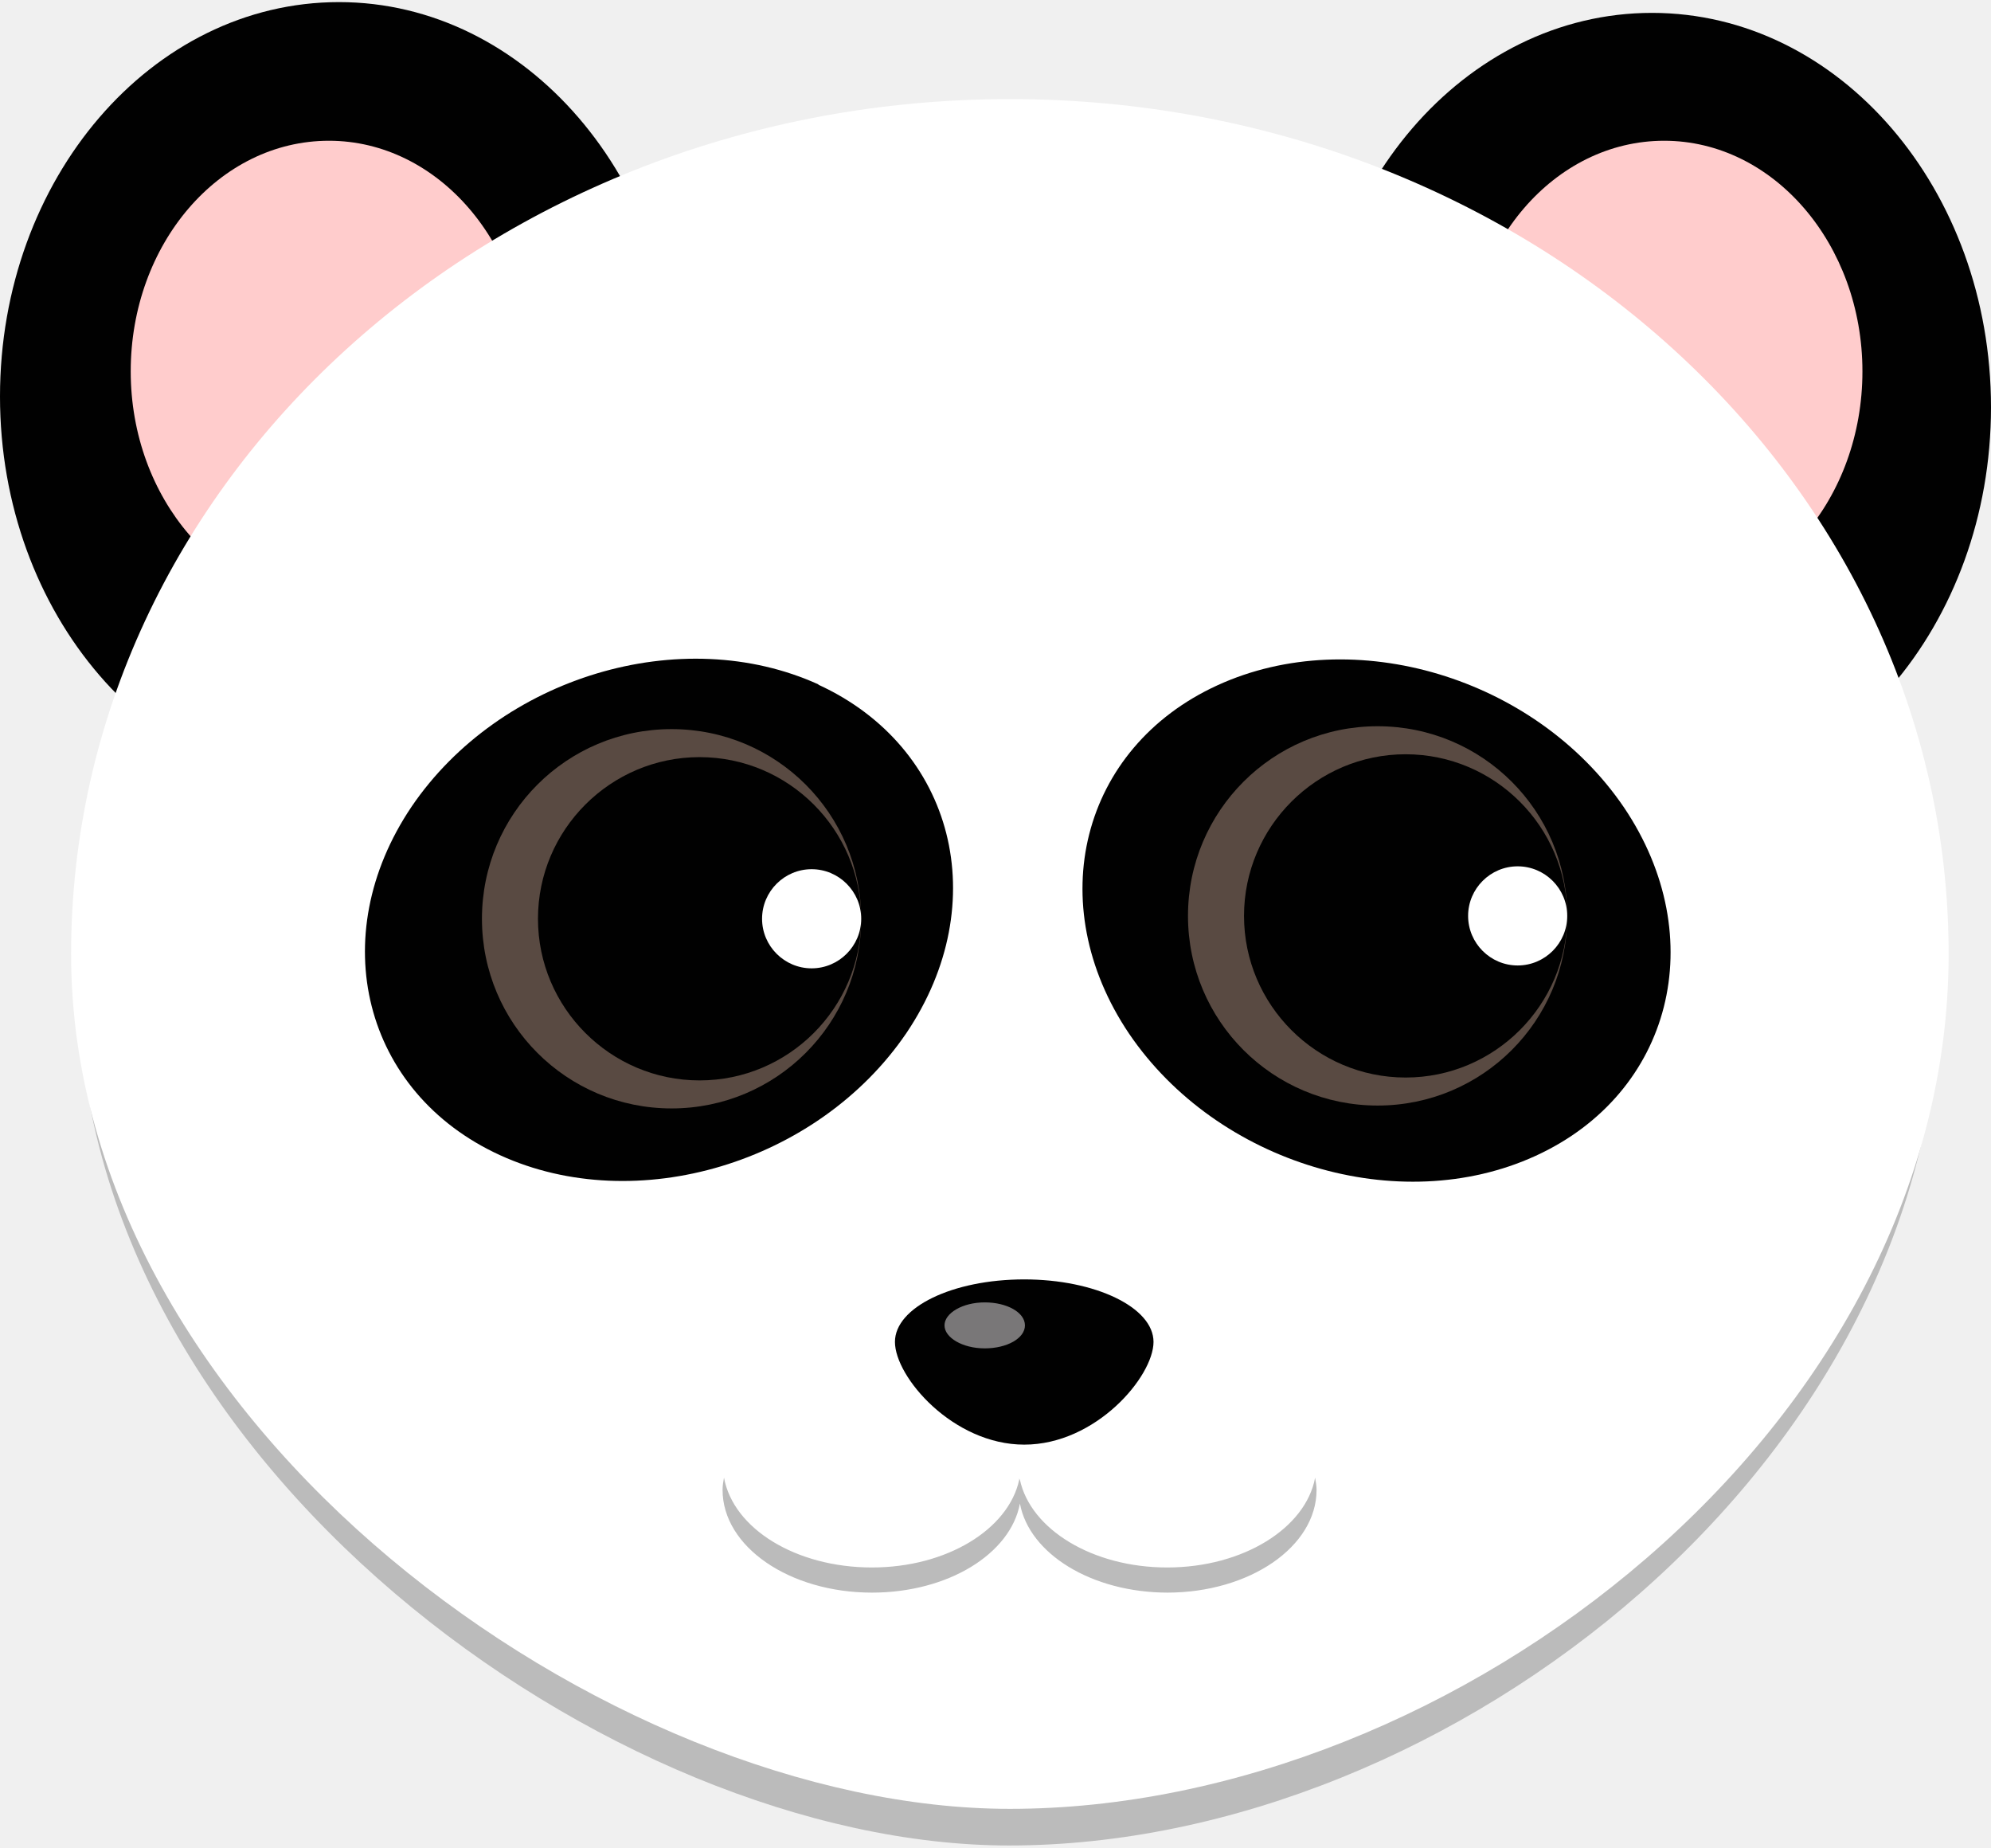
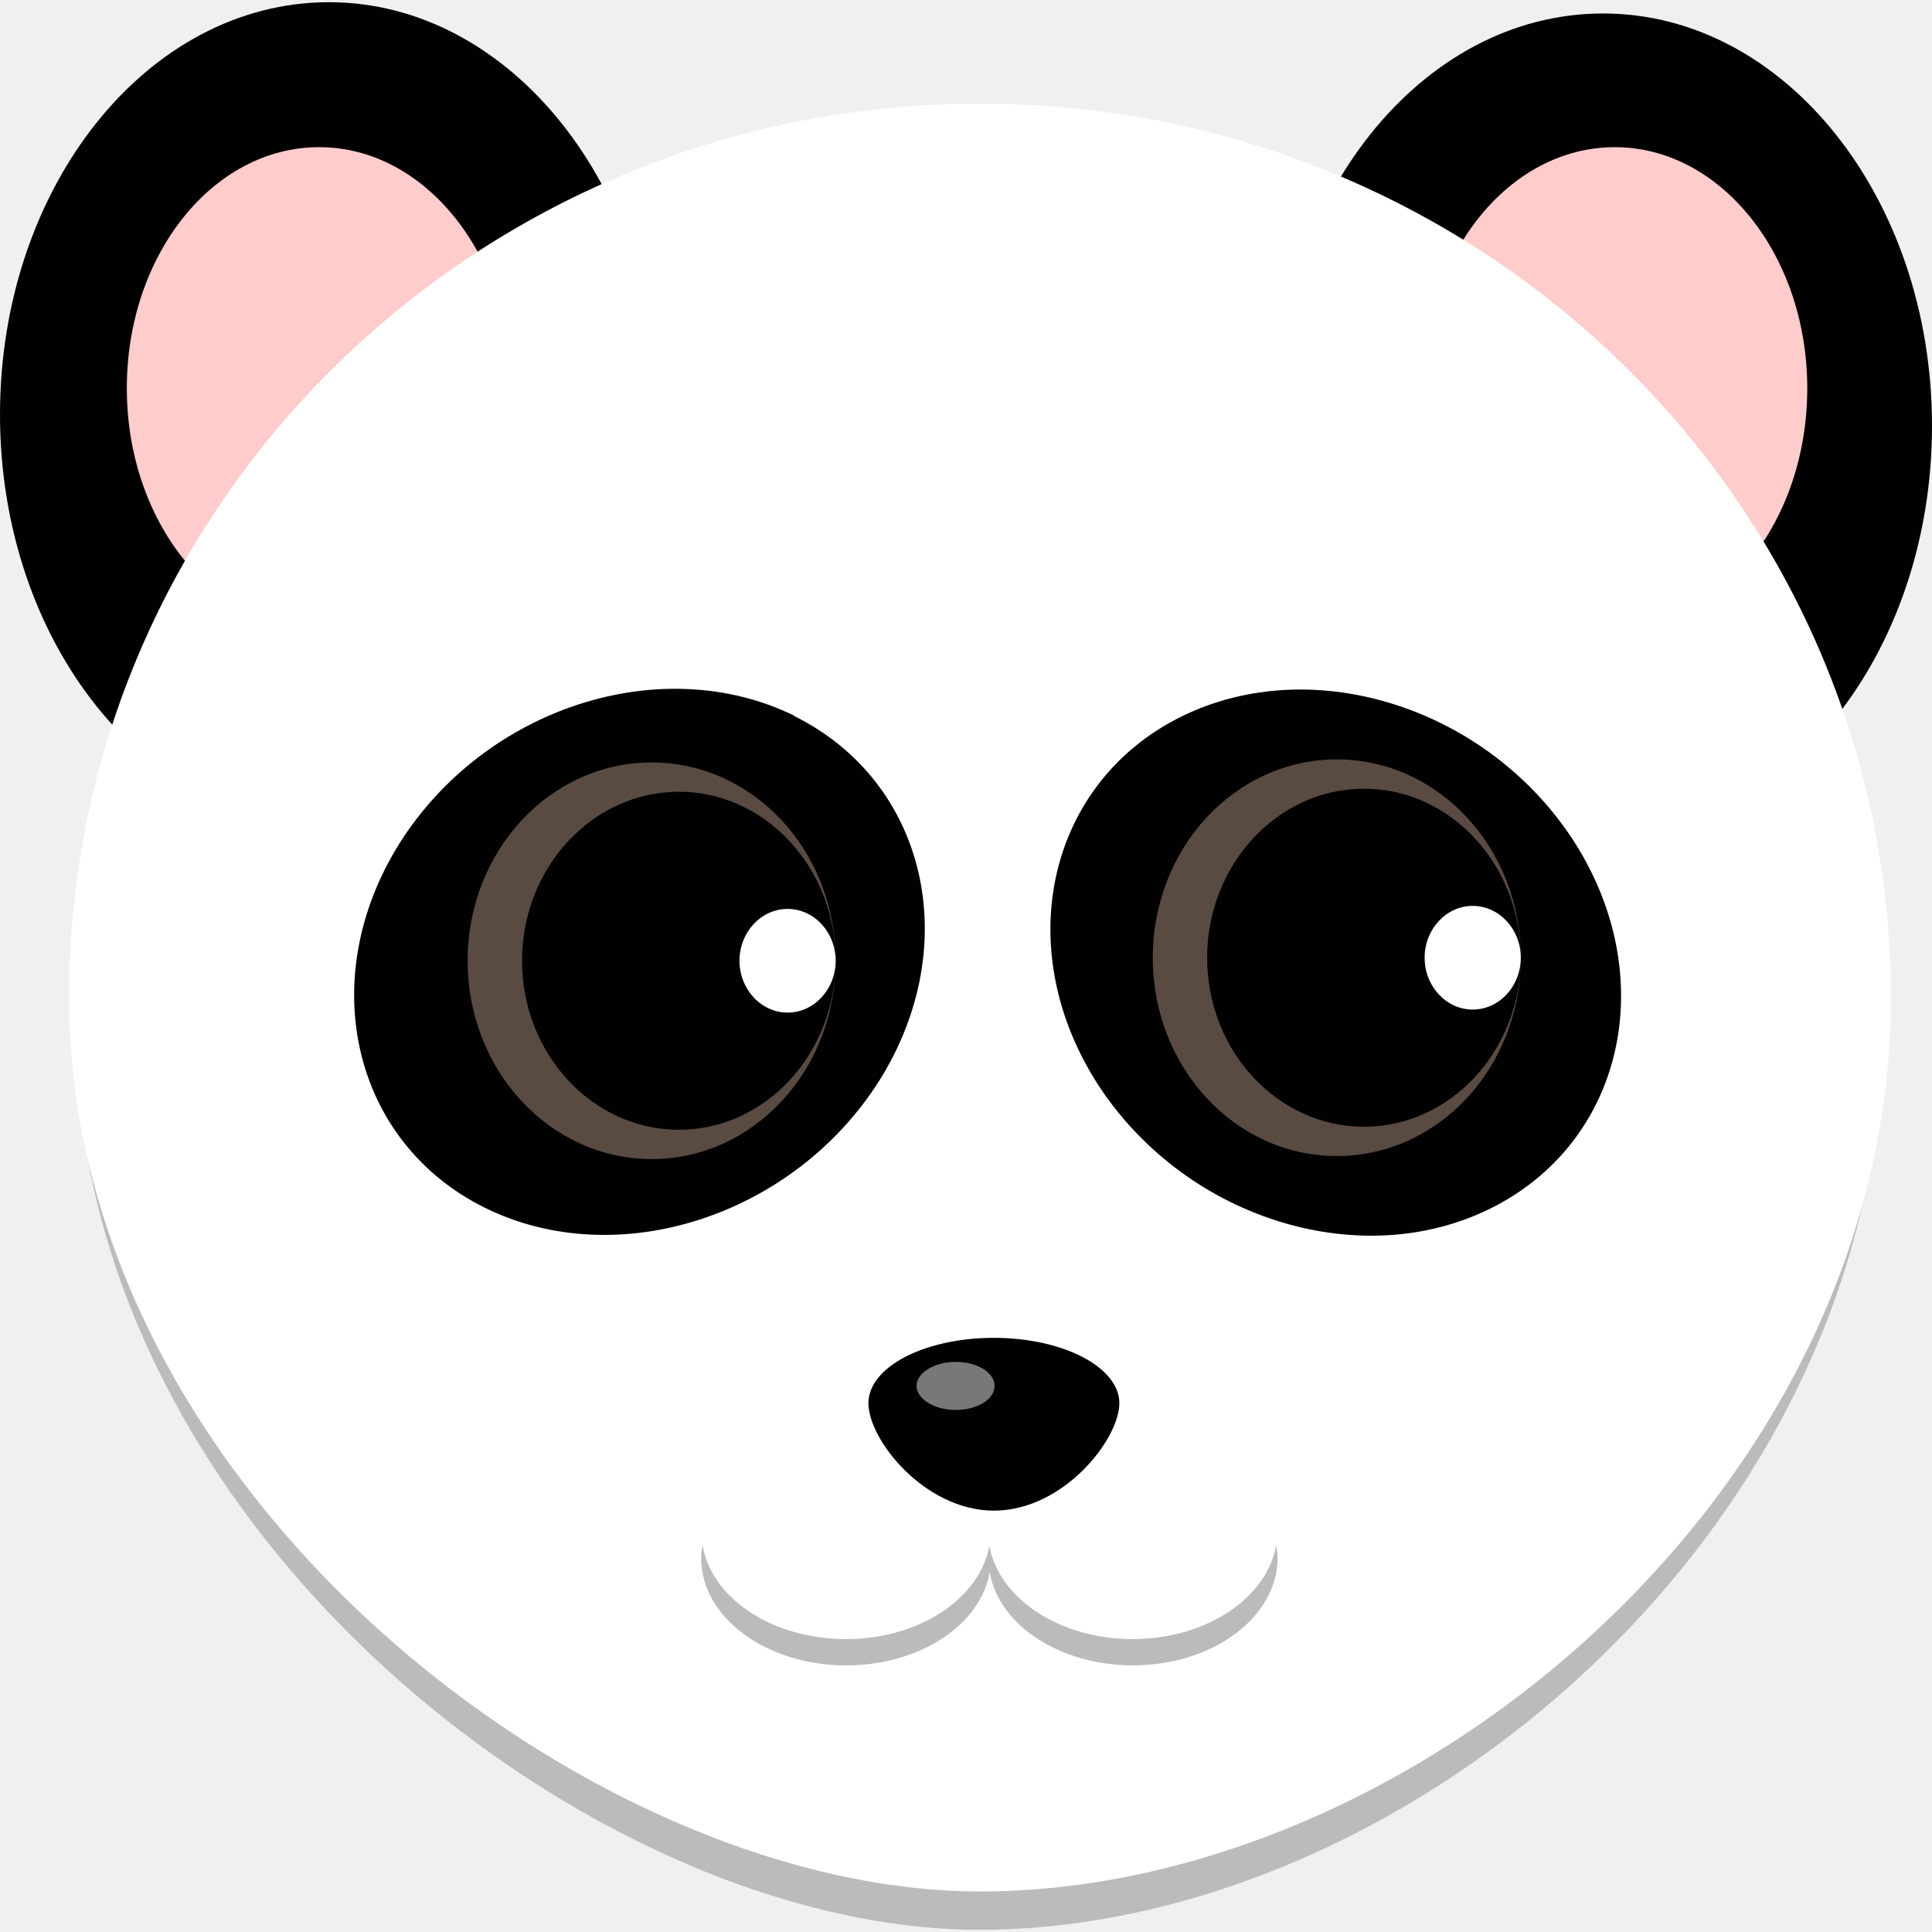
- <svg xmlns="http://www.w3.org/2000/svg" width="277" height="257" viewBox="0 0 277.2 256.6">
-   <path d="m270.1 136.6c0 66.3-68.1 120-129.6 120-55.4 0-129.6-53.7-129.6-120 0-66.3 58-120 129.6-120 71.5 0 129.6 53.7 129.6 120" fill="#bbb" />
-   <path d="M0 54.9C0 24.6 21.1 0 47.2 0c26 0 47.2 24.6 47.2 54.9 0 30.3-21.1 54.9-47.2 54.9C21.1 109.7 0 85.2 0 54.9" fill="#010101" />
-   <path d="m182.8 56.4c0-30.3 21.1-54.9 47.2-54.9 26.1 0 47.2 24.6 47.2 54.9 0 30.3-21.1 54.9-47.2 54.9-26 0-47.2-24.6-47.2-54.9" fill="#010101" />
-   <path d="m18.2 51.4c0-17.7 12.3-32.1 27.6-32.1 15.2 0 27.6 14.4 27.6 32.1 0 17.7-12.4 32.1-27.6 32.1-15.2 0-27.6-14.4-27.6-32.1" fill="#fcc" />
-   <path d="m204.1 51.4c0-17.7 12.3-32.1 27.6-32.1 15.2 0 27.6 14.4 27.6 32.1 0 17.7-12.3 32.1-27.6 32.1-15.2 0-27.6-14.4-27.6-32.1" fill="#fcc" />
-   <path d="m140.6 13.5c-72.2 0-130.7 53.3-130.7 119 0 65.7 74.9 119 130.7 119 62 0 130.7-53.3 130.7-119 0-65.7-58.5-119-130.7-119zm22 207.9c-10.6 0-19.3-5.4-20.6-12.4-1.3 7-10 12.4-20.6 12.4-11.5 0-20.8-6.4-20.8-14.3 0-0.6 0.1-1.2 0.2-1.7 1.3 7.1 10 12.5 20.6 12.5 10.4 0 19-5.3 20.5-12.2 0-0.1 0-0.2 0-0.3 0 0 0 0 0 0.1 0 0 0-0.1 0-0.1 0 0.1 0 0.2 0.1 0.3 1.5 6.9 10.1 12.2 20.5 12.2 10.6 0 19.3-5.5 20.6-12.5 0.1 0.6 0.2 1.2 0.2 1.7 0 7.9-9.3 14.3-20.8 14.3z" fill="#fff" />
-   <path d="m113.9 95c19 8.7 24.5 30.4 12.3 48.5-12.3 18.1-37.6 25.7-56.6 17-19-8.7-24.5-30.4-12.3-48.5 12.3-18.1 37.6-25.7 56.7-17" fill="#010101" />
-   <path d="m169.5 95.1c-19 8.7-24.5 30.4-12.3 48.5 12.3 18.1 37.6 25.7 56.6 17 19-8.7 24.5-30.4 12.3-48.5-12.3-18.1-37.6-25.7-56.6-17" fill="#010101" />
-   <path d="m218.2 127.2c0 14.6-11.8 26.4-26.4 26.4-14.6 0-26.4-11.8-26.4-26.4 0-14.6 11.8-26.4 26.4-26.4 14.6 0 26.4 11.8 26.4 26.4" fill="#594a42" />
-   <path d="m119.9 127.6c0 14.6-11.8 26.4-26.4 26.4-14.6 0-26.4-11.8-26.4-26.4 0-14.6 11.8-26.4 26.4-26.4 14.6 0 26.4 11.8 26.4 26.4" fill="#594a42" />
-   <path d="m119.9 127.6c0 12.4-10.1 22.5-22.5 22.5-12.4 0-22.5-10.1-22.5-22.5 0-12.4 10.1-22.5 22.5-22.5 12.4 0 22.5 10.1 22.5 22.5" fill="#010101" />
-   <path d="m218.2 127.2c0 12.4-10.1 22.5-22.5 22.5-12.4 0-22.5-10.1-22.5-22.5 0-12.4 10.1-22.5 22.5-22.5 12.4 0 22.5 10.1 22.5 22.5" fill="#010101" />
-   <path d="m218.2 127.2c0 3.8-3.1 6.9-6.9 6.9-3.8 0-6.9-3.1-6.9-6.9 0-3.8 3.1-6.9 6.9-6.9 3.8 0 6.9 3.1 6.9 6.9z" fill="#fff" />
-   <path d="m119.9 127.6c0 3.8-3.1 6.9-6.9 6.9-3.8 0-6.9-3.1-6.9-6.9 0-3.8 3.1-6.9 6.9-6.9 3.8 0 6.9 3.1 6.9 6.9z" fill="#fff" />
-   <path d="m160.6 186.5c0 4.8-8 14.3-18 14.3-9.9 0-18-9.4-18-14.3 0-4.8 8-8.7 18-8.7 9.9 0 18 3.9 18 8.7z" fill="#010101" />
-   <path d="m142.7 184.2c0 1.8-2.5 3.2-5.6 3.2-3.1 0-5.6-1.5-5.6-3.2 0-1.7 2.5-3.2 5.6-3.2 3.1 0 5.6 1.4 5.6 3.2z" fill="#797778" />
+ <svg xmlns="http://www.w3.org/2000/svg" width="144px" height="144px" viewBox="0 0 144 144" version="1.1">
+   <g id="surface1">
+     <path style=" stroke:none;fill-rule:nonzero;fill:rgb(73.333%,73.333%,73.333%);fill-opacity:1;" d="M 140.312 76.648 C 140.312 113.77 104.934 143.836 72.988 143.836 C 44.207 143.836 5.664 113.77 5.664 76.648 C 5.664 39.527 35.793 9.457 72.988 9.457 C 110.129 9.457 140.312 39.527 140.312 76.648 " />
+     <path style=" stroke:none;fill-rule:nonzero;fill:rgb(0.392%,0.392%,0.392%);fill-opacity:1;" d="M 0 30.902 C 0 13.938 10.961 0.164 24.52 0.164 C 38.027 0.164 49.039 13.938 49.039 30.902 C 49.039 47.867 38.078 61.641 24.52 61.641 C 10.961 61.586 0 47.867 0 30.902 " />
+     <path style=" stroke:none;fill-rule:nonzero;fill:rgb(0.392%,0.392%,0.392%);fill-opacity:1;" d="M 94.961 31.742 C 94.961 14.777 105.922 1.004 119.48 1.004 C 133.039 1.004 144 14.777 144 31.742 C 144 48.707 133.039 62.48 119.48 62.48 C 105.973 62.48 94.961 48.707 94.961 31.742 " />
+     <path style=" stroke:none;fill-rule:nonzero;fill:rgb(100%,80%,80%);fill-opacity:1;" d="M 9.453 28.941 C 9.453 19.031 15.844 10.969 23.793 10.969 C 31.688 10.969 38.129 19.031 38.129 28.941 C 38.129 38.852 31.688 46.918 23.793 46.918 C 15.895 46.918 9.453 38.852 9.453 28.941 " />
+     <path style=" stroke:none;fill-rule:nonzero;fill:rgb(100%,80%,80%);fill-opacity:1;" d="M 106.027 28.941 C 106.027 19.031 112.414 10.969 120.363 10.969 C 128.258 10.969 134.703 19.031 134.703 28.941 C 134.703 38.852 128.312 46.918 120.363 46.918 C 112.469 46.918 106.027 38.852 106.027 28.941 " />
+     <path style=" stroke:none;fill-rule:nonzero;fill:rgb(100%,100%,100%);fill-opacity:1;" d="M 73.039 7.723 C 35.531 7.723 5.145 37.566 5.145 74.352 C 5.145 111.137 44.051 140.98 73.039 140.98 C 105.246 140.98 140.934 111.137 140.934 74.352 C 140.934 37.566 110.547 7.723 73.039 7.723 Z M 84.469 124.129 C 78.961 124.129 74.441 121.105 73.766 117.184 C 73.09 121.105 68.57 124.129 63.066 124.129 C 57.09 124.129 52.258 120.543 52.258 116.121 C 52.258 115.785 52.312 115.449 52.363 115.168 C 53.039 119.145 57.559 122.168 63.066 122.168 C 68.469 122.168 72.934 119.199 73.715 115.336 C 73.715 115.281 73.715 115.227 73.715 115.168 C 73.715 115.168 73.715 115.168 73.715 115.227 C 73.715 115.227 73.715 115.168 73.715 115.168 C 73.715 115.227 73.715 115.281 73.766 115.336 C 74.547 119.199 79.012 122.168 84.414 122.168 C 89.922 122.168 94.441 119.09 95.117 115.168 C 95.168 115.504 95.223 115.84 95.223 116.121 C 95.223 120.543 90.391 124.129 84.414 124.129 Z M 84.469 124.129 " />
+     <path style=" stroke:none;fill-rule:nonzero;fill:rgb(0.392%,0.392%,0.392%);fill-opacity:1;" d="M 59.168 53.355 C 69.039 58.227 71.895 70.375 65.559 80.512 C 59.168 90.645 46.027 94.898 36.156 90.027 C 26.285 85.156 23.43 73.008 29.766 62.875 C 36.156 52.738 49.297 48.484 59.223 53.355 " />
+     <path style=" stroke:none;fill-rule:nonzero;fill:rgb(0.392%,0.392%,0.392%);fill-opacity:1;" d="M 88.051 53.41 C 78.184 58.281 75.324 70.434 81.664 80.566 C 88.051 90.699 101.195 94.957 111.066 90.086 C 120.934 85.215 123.793 73.062 117.453 62.93 C 111.066 52.797 97.922 48.539 88.051 53.41 " />
+     <path style=" stroke:none;fill-rule:nonzero;fill:rgb(34.902%,29.02%,25.882%);fill-opacity:1;" d="M 113.352 71.383 C 113.352 79.559 107.223 86.164 99.637 86.164 C 92.051 86.164 85.922 79.559 85.922 71.383 C 85.922 63.211 92.051 56.602 99.637 56.602 C 107.223 56.602 113.352 63.211 113.352 71.383 " />
+     <path style=" stroke:none;fill-rule:nonzero;fill:rgb(34.902%,29.02%,25.882%);fill-opacity:1;" d="M 62.285 71.609 C 62.285 79.781 56.156 86.391 48.57 86.391 C 40.988 86.391 34.855 79.781 34.855 71.609 C 34.855 63.434 40.988 56.828 48.57 56.828 C 56.156 56.828 62.285 63.434 62.285 71.609 " />
+     <path style=" stroke:none;fill-rule:nonzero;fill:rgb(0.392%,0.392%,0.392%);fill-opacity:1;" d="M 62.285 71.609 C 62.285 78.551 57.039 84.207 50.598 84.207 C 44.156 84.207 38.91 78.551 38.91 71.609 C 38.91 64.664 44.156 59.012 50.598 59.012 C 57.039 59.012 62.285 64.664 62.285 71.609 " />
+     <path style=" stroke:none;fill-rule:nonzero;fill:rgb(0.392%,0.392%,0.392%);fill-opacity:1;" d="M 113.352 71.383 C 113.352 78.328 108.105 83.98 101.664 83.98 C 95.223 83.98 89.973 78.328 89.973 71.383 C 89.973 64.441 95.223 58.785 101.664 58.785 C 108.105 58.785 113.352 64.441 113.352 71.383 " />
+     <path style=" stroke:none;fill-rule:nonzero;fill:rgb(100%,100%,100%);fill-opacity:1;" d="M 113.352 71.383 C 113.352 73.512 111.742 75.246 109.766 75.246 C 107.793 75.246 106.184 73.512 106.184 71.383 C 106.184 69.258 107.793 67.52 109.766 67.52 C 111.742 67.52 113.352 69.258 113.352 71.383 Z M 113.352 71.383 " />
+     <path style=" stroke:none;fill-rule:nonzero;fill:rgb(100%,100%,100%);fill-opacity:1;" d="M 62.285 71.609 C 62.285 73.734 60.676 75.473 58.703 75.473 C 56.727 75.473 55.117 73.734 55.117 71.609 C 55.117 69.48 56.727 67.746 58.703 67.746 C 60.676 67.746 62.285 69.48 62.285 71.609 Z M 62.285 71.609 " />
+     <path style=" stroke:none;fill-rule:nonzero;fill:rgb(0.392%,0.392%,0.392%);fill-opacity:1;" d="M 83.43 104.586 C 83.43 107.273 79.273 112.594 74.078 112.594 C 68.934 112.594 64.727 107.332 64.727 104.586 C 64.727 101.898 68.883 99.715 74.078 99.715 C 79.223 99.715 83.43 101.898 83.43 104.586 Z M 83.43 104.586 " />
+     <path style=" stroke:none;fill-rule:nonzero;fill:rgb(47.451%,46.667%,47.059%);fill-opacity:1;" d="M 74.129 103.297 C 74.129 104.305 72.832 105.09 71.223 105.09 C 69.609 105.09 68.312 104.25 68.312 103.297 C 68.312 102.348 69.609 101.508 71.223 101.508 C 72.832 101.508 74.129 102.289 74.129 103.297 Z M 74.129 103.297 " />
+   </g>
</svg>
